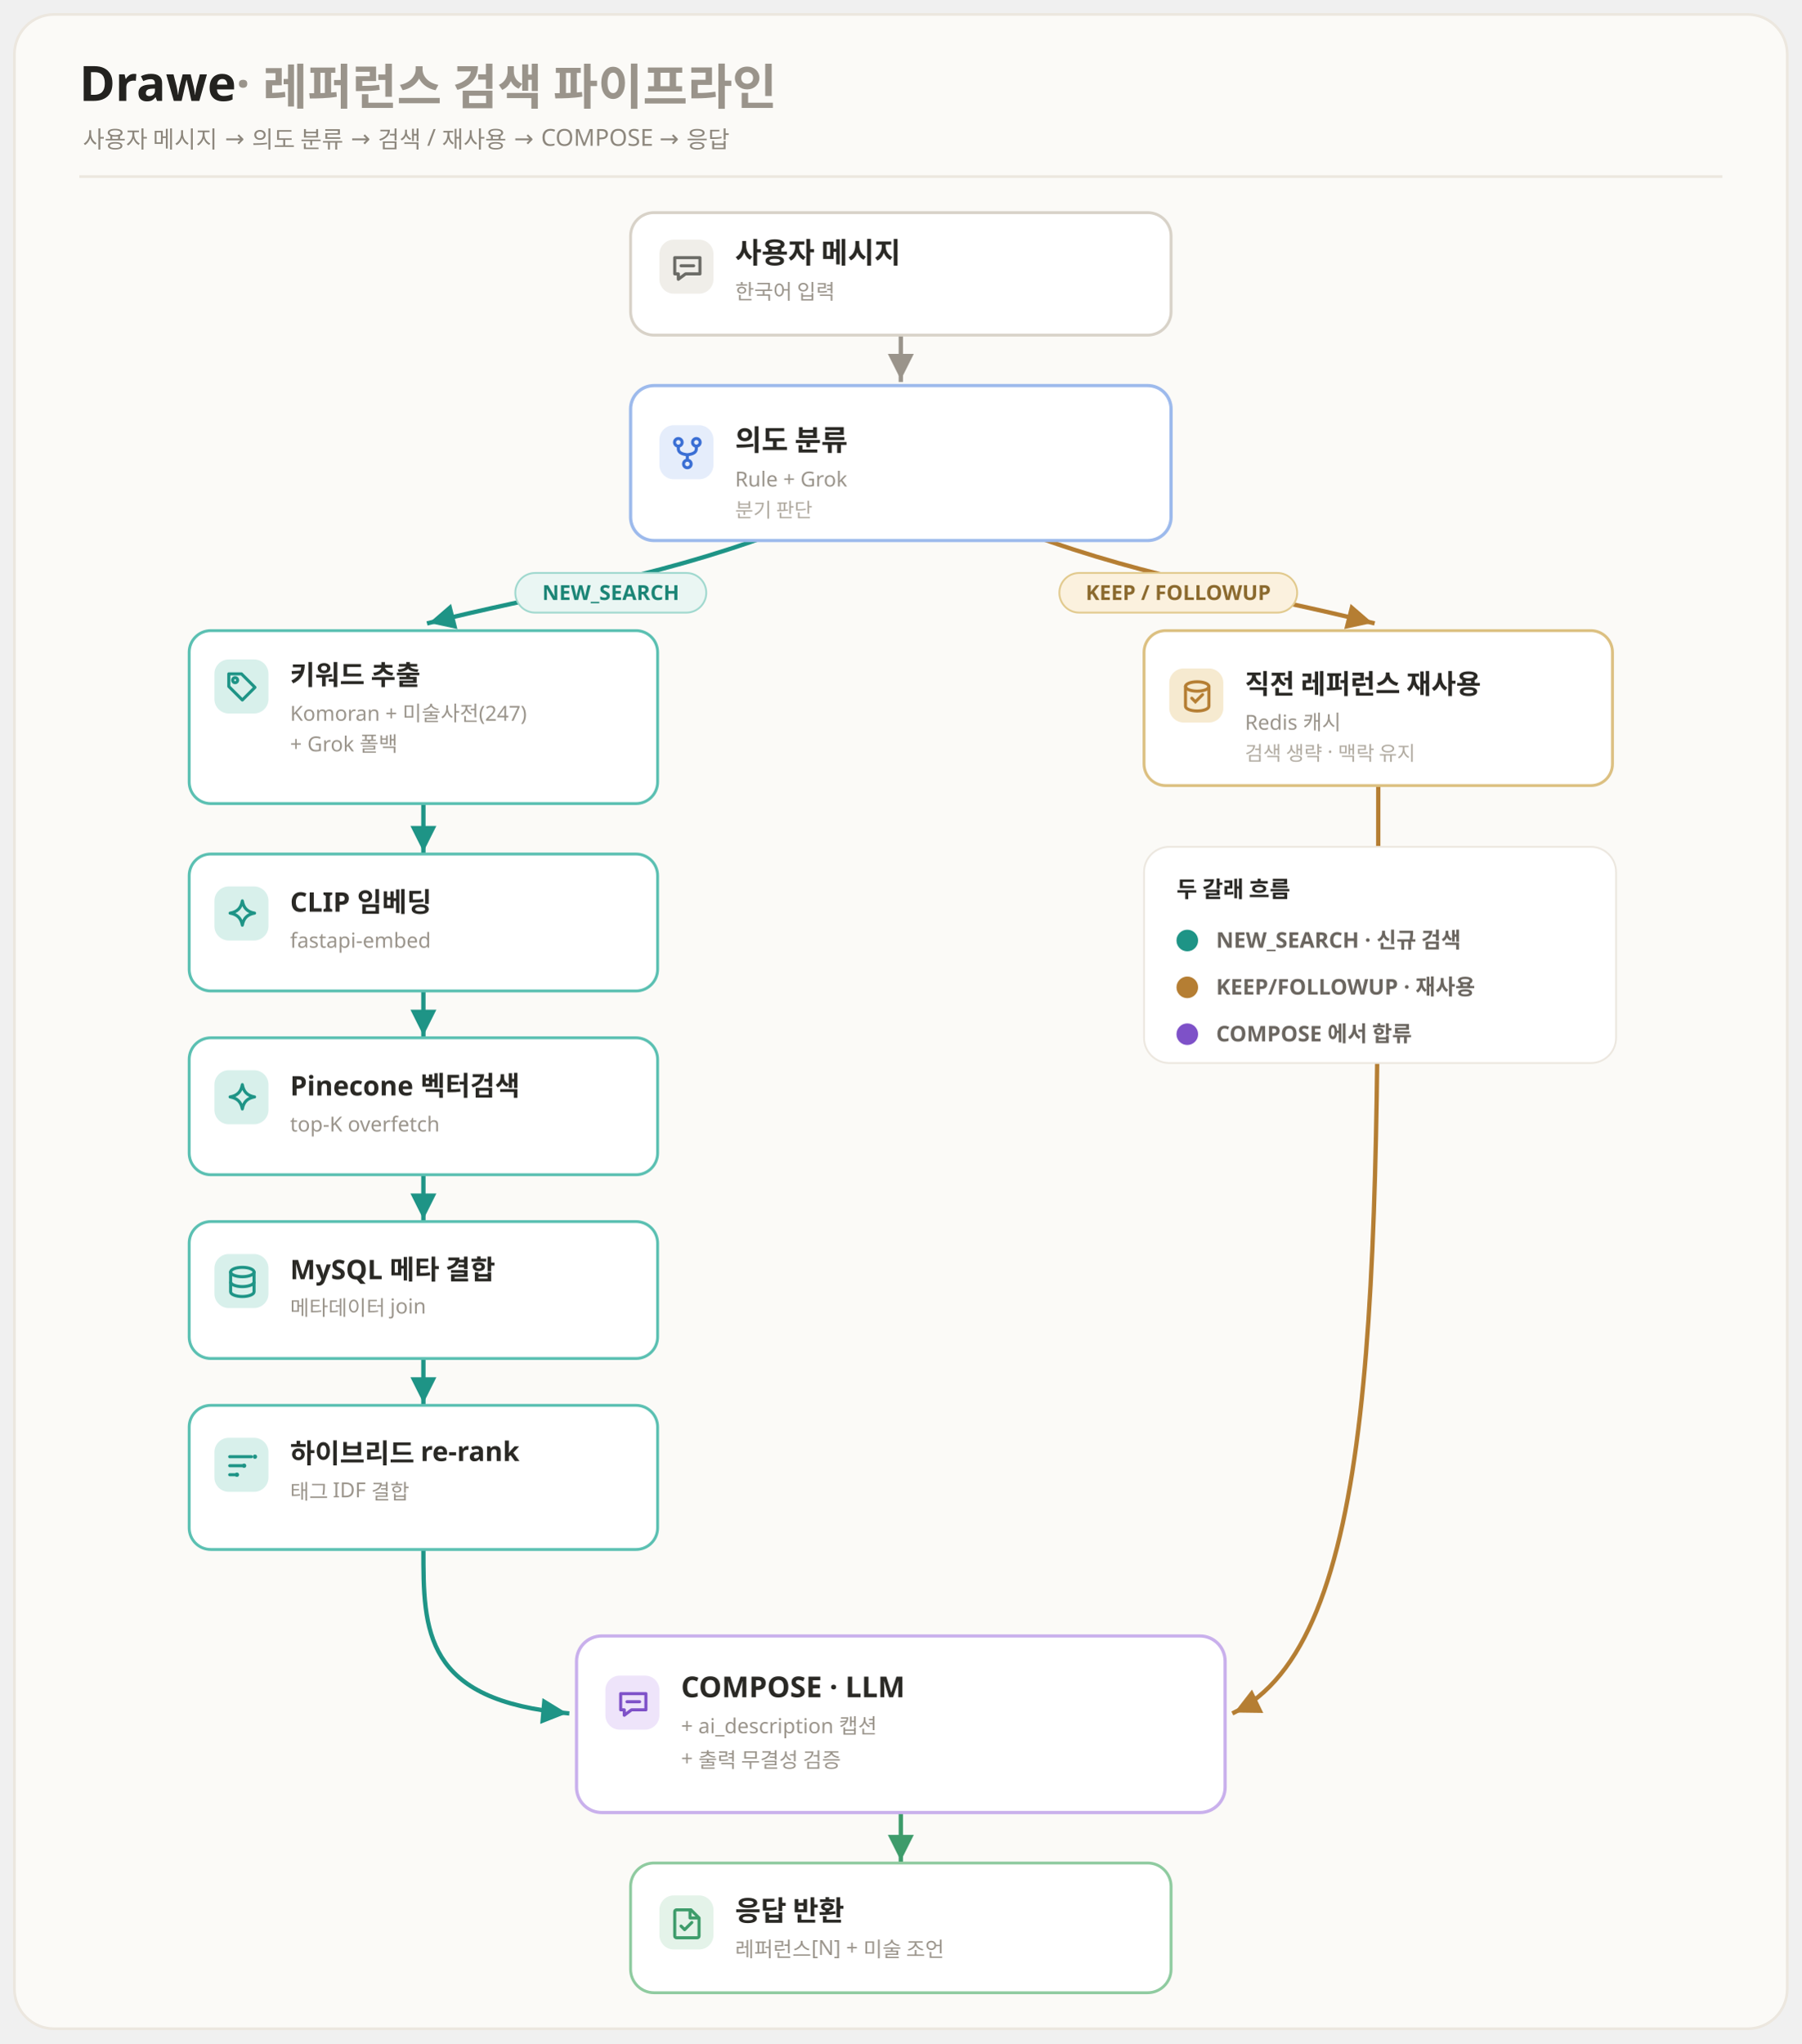
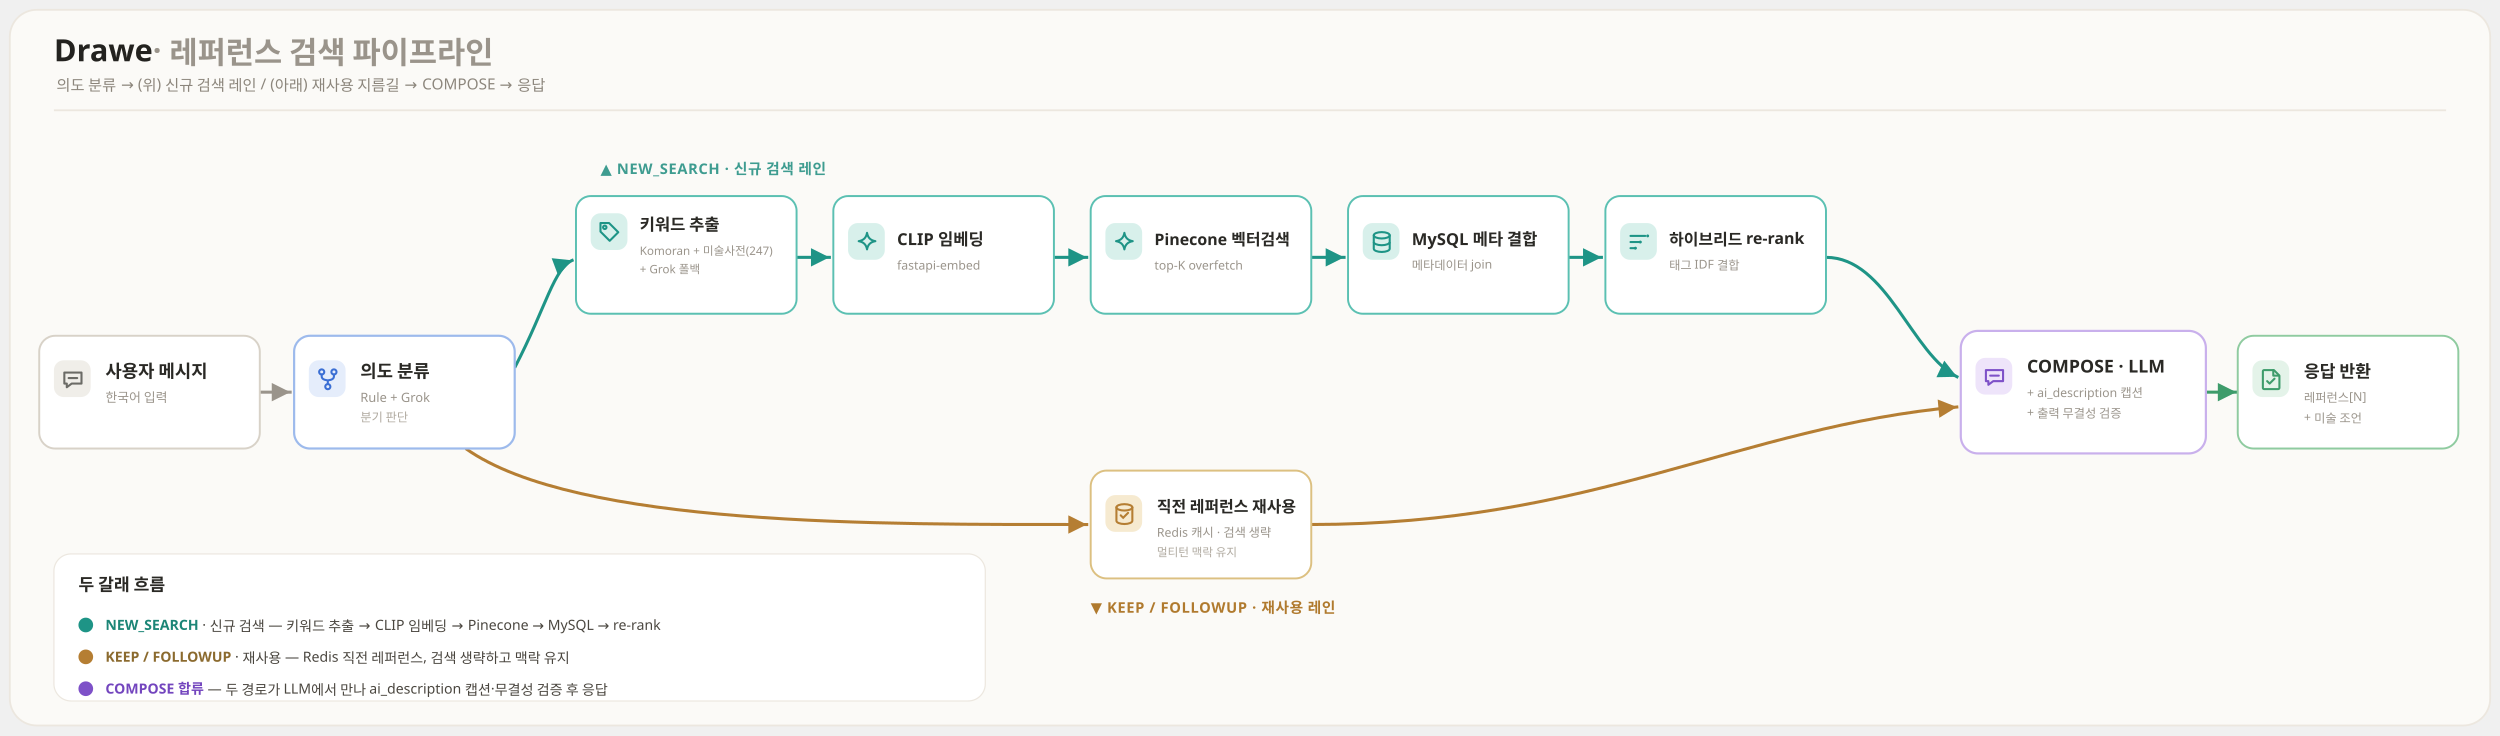
- <svg xmlns="http://www.w3.org/2000/svg" viewBox="0 0 1000 1134" font-family="ui-sans-serif, system-ui, 'Segoe UI', 'Malgun Gothic', sans-serif" role="img" aria-labelledby="ttl desc">
+ <svg xmlns="http://www.w3.org/2000/svg" viewBox="0 0 2040 600" font-family="ui-sans-serif, system-ui, 'Segoe UI', 'Malgun Gothic', sans-serif" role="img" aria-labelledby="ttl desc">
  <defs>
    <g id="ic-chat" stroke="currentColor" stroke-width="1.7" fill="none" stroke-linejoin="round" stroke-linecap="round">
      <path d="M5 6.5h14v9H11l-4 3v-3H5z" />
      <path d="M8.5 11h7" />
    </g>
    <g id="ic-fork" stroke="currentColor" stroke-width="1.7" fill="none" stroke-linecap="round">
      <circle cx="7" cy="6" r="2.1" />
      <circle cx="17" cy="6" r="2.1" />
      <circle cx="12" cy="18" r="2.1" />
      <path d="M7 8.1v1.4c0 2 1.6 3 5 3.4M17 8.1v1.4c0 2-1.6 3-5 3.4M12 13v2.9" />
    </g>
    <g id="ic-tag" stroke="currentColor" stroke-width="1.7" fill="none" stroke-linejoin="round" stroke-linecap="round">
      <path d="M4.5 4.5h7L19 12l-7 7-7.5-7.5z" />
      <circle cx="8" cy="8" r="1.4" />
    </g>
    <g id="ic-spark" stroke="currentColor" stroke-width="1.7" fill="none" stroke-linejoin="round" stroke-linecap="round">
      <path d="M12 4.5c.7 4 2.8 6.1 6.8 6.8-4 .7-6.1 2.8-6.8 6.7-.7-3.9-2.8-6-6.8-6.7 4-.7 6.1-2.8 6.8-6.8z" />
    </g>
    <g id="ic-db" stroke="currentColor" stroke-width="1.7" fill="none">
      <ellipse cx="12" cy="6.5" rx="6.5" ry="2.6" />
      <path d="M5.5 6.5v11c0 1.4 2.9 2.6 6.5 2.6s6.5-1.2 6.5-2.6v-11" stroke-linecap="round" />
      <path d="M5.5 12c0 1.4 2.9 2.6 6.5 2.6s6.5-1.2 6.5-2.6" />
    </g>
    <g id="ic-sort" stroke="currentColor" stroke-width="1.7" fill="none" stroke-linecap="round">
      <path d="M5 7h12M5 12h8M5 17h4" />
      <circle cx="19" cy="7" r="1.2" fill="currentColor" stroke="none" />
      <circle cx="13" cy="12" r="1.2" fill="currentColor" stroke="none" />
      <circle cx="9" cy="17" r="1.2" fill="currentColor" stroke="none" />
    </g>
    <g id="ic-cache" stroke="currentColor" stroke-width="1.7" fill="none" stroke-linecap="round">
      <ellipse cx="12" cy="6.5" rx="6.5" ry="2.6" />
      <path d="M5.5 6.5v11c0 1.4 2.9 2.6 6.5 2.6s6.5-1.2 6.5-2.6v-11" />
      <path d="M9 13l2 2 4-4" />
    </g>
    <g id="ic-resp" stroke="currentColor" stroke-width="1.7" fill="none" stroke-linejoin="round" stroke-linecap="round">
      <path d="M6 4.5h8l4.5 4.5V19a1 1 0 0 1-1 1H6a1 1 0 0 1-1-1V5.5a1 1 0 0 1 1-1z" />
      <path d="M13.5 4.5V9H18" />
      <path d="M8.5 13.5l2 2 4-4" />
    </g>
-     <marker id="m-grey" markerWidth="9" markerHeight="9" refX="6.5" refY="3" orient="auto">
+     <marker id="h-grey" markerWidth="9" markerHeight="9" refX="6.5" refY="3" orient="auto">
      <path d="M0 0l6 3-6 3z" fill="#9A948B" />
    </marker>
-     <marker id="m-blue" markerWidth="9" markerHeight="9" refX="6.5" refY="3" orient="auto">
-       <path d="M0 0l6 3-6 3z" fill="#3B6FD4" />
-     </marker>
-     <marker id="m-teal" markerWidth="9" markerHeight="9" refX="6.5" refY="3" orient="auto">
+     <marker id="h-teal" markerWidth="9" markerHeight="9" refX="6.5" refY="3" orient="auto">
      <path d="M0 0l6 3-6 3z" fill="#1E9486" />
    </marker>
-     <marker id="m-amber" markerWidth="9" markerHeight="9" refX="6.5" refY="3" orient="auto">
+     <marker id="h-amber" markerWidth="9" markerHeight="9" refX="6.5" refY="3" orient="auto">
      <path d="M0 0l6 3-6 3z" fill="#B57E33" />
    </marker>
-     <marker id="m-purple" markerWidth="9" markerHeight="9" refX="6.5" refY="3" orient="auto">
-       <path d="M0 0l6 3-6 3z" fill="#7E51C8" />
-     </marker>
-     <marker id="m-green" markerWidth="9" markerHeight="9" refX="6.5" refY="3" orient="auto">
+     <marker id="h-green" markerWidth="9" markerHeight="9" refX="6.5" refY="3" orient="auto">
      <path d="M0 0l6 3-6 3z" fill="#3E9C6B" />
    </marker>
  </defs>
-   <rect x="8" y="8" width="984" height="1118" rx="22" fill="#FBFAF7" stroke="#ECE7DF" stroke-width="1.5" />
-   <text x="44" y="56" font-size="27" font-weight="800" fill="#23221F">Drawe<tspan fill="#9A948B" font-weight="600"> · 레퍼런스 검색 파이프라인</tspan>
+   <rect x="8" y="8" width="2024" height="584" rx="22" fill="#FBFAF7" stroke="#ECE7DF" stroke-width="1.5" />
+   <text x="44" y="50" font-size="25" font-weight="800" fill="#23221F">Drawe<tspan fill="#9A948B" font-weight="600"> · 레퍼런스 검색 파이프라인</tspan>
  </text>
-   <text x="46" y="82" font-size="13" fill="#8C867C">사용자 메시지 → 의도 분류 → 검색 / 재사용 → COMPOSE → 응답</text>
-   <line x1="44" y1="98" x2="956" y2="98" stroke="#ECE7DF" stroke-width="1.5" />
-   <path d="M500 184 L500 212" fill="none" stroke="#9A948B" stroke-width="2.4" marker-end="url(#m-grey)" />
-   <path d="M430 296 C 360 322 300 330 237 346" fill="none" stroke="#1E9486" stroke-width="2.4" marker-end="url(#m-teal)" />
-   <path d="M570 296 C 640 322 700 330 763 346" fill="none" stroke="#B57E33" stroke-width="2.4" marker-end="url(#m-amber)" />
-   <g fill="none" stroke="#1E9486" stroke-width="2.4">
-     <path d="M235 446 L235 474" marker-end="url(#m-teal)" />
-     <path d="M235 550 L235 576" marker-end="url(#m-teal)" />
-     <path d="M235 652 L235 678" marker-end="url(#m-teal)" />
-     <path d="M235 754 L235 780" marker-end="url(#m-teal)" />
-     <path d="M235 860 C 235 905 235 944 316 951" marker-end="url(#m-teal)" />
+   <text x="46" y="74" font-size="12.5" fill="#8C867C">의도 분류 → (위) 신규 검색 레인 / (아래) 재사용 지름길 → COMPOSE → 응답</text>
+   <line x1="44" y1="90" x2="1996" y2="90" stroke="#ECE7DF" stroke-width="1.5" />
+   <text x="490" y="142" font-size="12" font-weight="700" letter-spacing="0.5" fill="#3E9C90">▲ NEW_SEARCH · 신규 검색 레인</text>
+   <text x="890" y="500" font-size="12" font-weight="700" letter-spacing="0.5" fill="#B07A2E">▼ KEEP / FOLLOWUP · 재사용 레인</text>
+   <path d="M212 320 L238 320" fill="none" stroke="#9A948B" stroke-width="2.5" marker-end="url(#h-grey)" />
+   <path d="M420 300 C 446 250 452 218 468 212" fill="none" stroke="#1E9486" stroke-width="2.5" marker-end="url(#h-teal)" />
+   <path d="M380 366 C 470 430 720 428 888 428" fill="none" stroke="#B57E33" stroke-width="2.5" marker-end="url(#h-amber)" />
+   <g fill="none" stroke="#1E9486" stroke-width="2.5">
+     <path d="M650 210 L678 210" marker-end="url(#h-teal)" />
+     <path d="M860 210 L888 210" marker-end="url(#h-teal)" />
+     <path d="M1070 210 L1098 210" marker-end="url(#h-teal)" />
+     <path d="M1280 210 L1308 210" marker-end="url(#h-teal)" />
+     <path d="M1490 210 C 1540 210 1560 290 1598 308" marker-end="url(#h-teal)" />
  </g>
-   <path d="M765 436 C 765 720 765 912 684 951" fill="none" stroke="#B57E33" stroke-width="2.4" marker-end="url(#m-amber)" />
-   <path d="M500 1006 L500 1034" fill="none" stroke="#3E9C6B" stroke-width="2.4" marker-end="url(#m-green)" />
-   <g font-size="11.5" font-weight="700">
-     <rect x="286" y="318" width="106" height="22" rx="11" fill="#EAF6F3" stroke="#9FD8CE" />
-     <text x="339" y="333" text-anchor="middle" fill="#1B8576">NEW_SEARCH</text>
-     <rect x="588" y="318" width="132" height="22" rx="11" fill="#FBF1DE" stroke="#E1C98C" />
-     <text x="654" y="333" text-anchor="middle" fill="#8B6A2E">KEEP / FOLLOWUP</text>
+   <path d="M1070 428 C 1300 428 1420 348 1598 332" fill="none" stroke="#B57E33" stroke-width="2.5" marker-end="url(#h-amber)" />
+   <path d="M1800 320 L1826 320" fill="none" stroke="#3E9C6B" stroke-width="2.5" marker-end="url(#h-green)" />
+   <g>
+     <rect x="470" y="160" width="180" height="96" rx="12" fill="#FFFFFF" stroke="#5BC0B2" stroke-width="1.6" />
+     <g transform="translate(484,176)" color="#1E9486">
+       <rect x="-2" y="-2" width="30" height="30" rx="8" fill="#D8F0EB" />
+       <use href="#ic-tag" x="1.5" y="1.5" />
+     </g>
+     <text x="522" y="188" font-size="13.5" font-weight="700" fill="#2A2925">키워드 추출</text>
+     <text x="522" y="208" font-size="9.5" fill="#9A948B">Komoran + 미술사전(247)</text>
+     <text x="522" y="223" font-size="9.5" fill="#9A948B">+ Grok 폴백</text>
  </g>
  <g>
-     <rect x="350" y="118" width="300" height="68" rx="13" fill="#FFFFFF" stroke="#D8D2C8" stroke-width="1.6" />
-     <g transform="translate(368,135)" color="#6B6B66">
+     <rect x="680" y="160" width="180" height="96" rx="12" fill="#FFFFFF" stroke="#5BC0B2" stroke-width="1.6" />
+     <g transform="translate(694,184)" color="#1E9486">
+       <rect x="-2" y="-2" width="30" height="30" rx="8" fill="#D8F0EB" />
+       <use href="#ic-spark" x="1.5" y="1.5" />
+     </g>
+     <text x="732" y="200" font-size="13.5" font-weight="700" fill="#2A2925">CLIP 임베딩</text>
+     <text x="732" y="220" font-size="10" fill="#9A948B">fastapi-embed</text>
+   </g>
+   <g>
+     <rect x="890" y="160" width="180" height="96" rx="12" fill="#FFFFFF" stroke="#5BC0B2" stroke-width="1.6" />
+     <g transform="translate(904,184)" color="#1E9486">
+       <rect x="-2" y="-2" width="30" height="30" rx="8" fill="#D8F0EB" />
+       <use href="#ic-spark" x="1.5" y="1.5" />
+     </g>
+     <text x="942" y="200" font-size="13" font-weight="700" fill="#2A2925">Pinecone 벡터검색</text>
+     <text x="942" y="220" font-size="10" fill="#9A948B">top-K overfetch</text>
+   </g>
+   <g>
+     <rect x="1100" y="160" width="180" height="96" rx="12" fill="#FFFFFF" stroke="#5BC0B2" stroke-width="1.6" />
+     <g transform="translate(1114,184)" color="#1E9486">
+       <rect x="-2" y="-2" width="30" height="30" rx="8" fill="#D8F0EB" />
+       <use href="#ic-db" x="1.5" y="1.5" />
+     </g>
+     <text x="1152" y="200" font-size="13.5" font-weight="700" fill="#2A2925">MySQL 메타 결합</text>
+     <text x="1152" y="220" font-size="10" fill="#9A948B">메타데이터 join</text>
+   </g>
+   <g>
+     <rect x="1310" y="160" width="180" height="96" rx="12" fill="#FFFFFF" stroke="#5BC0B2" stroke-width="1.6" />
+     <g transform="translate(1324,184)" color="#1E9486">
+       <rect x="-2" y="-2" width="30" height="30" rx="8" fill="#D8F0EB" />
+       <use href="#ic-sort" x="1.5" y="1.5" />
+     </g>
+     <text x="1362" y="200" font-size="13" font-weight="700" fill="#2A2925">하이브리드 re-rank</text>
+     <text x="1362" y="220" font-size="10" fill="#9A948B">태그 IDF 결합</text>
+   </g>
+   <g>
+     <rect x="32" y="274" width="180" height="92" rx="13" fill="#FFFFFF" stroke="#D8D2C8" stroke-width="1.6" />
+     <g transform="translate(46,296)" color="#6B6B66">
      <rect x="-2" y="-2" width="30" height="30" rx="8" fill="#F0EEE9" />
      <use href="#ic-chat" x="1.5" y="1.5" />
    </g>
-     <text x="408" y="146" font-size="16" font-weight="700" fill="#2A2925">사용자 메시지</text>
-     <text x="408" y="166" font-size="11.5" fill="#9A948B">한국어 입력</text>
+     <text x="86" y="308" font-size="14.5" font-weight="700" fill="#2A2925">사용자 메시지</text>
+     <text x="86" y="328" font-size="10.5" fill="#9A948B">한국어 입력</text>
  </g>
  <g>
-     <rect x="350" y="214" width="300" height="86" rx="13" fill="#FFFFFF" stroke="#9DBAEC" stroke-width="1.8" />
-     <g transform="translate(368,238)" color="#3B6FD4">
+     <rect x="240" y="274" width="180" height="92" rx="13" fill="#FFFFFF" stroke="#9DBAEC" stroke-width="1.8" />
+     <g transform="translate(254,296)" color="#3B6FD4">
      <rect x="-2" y="-2" width="30" height="30" rx="8" fill="#E5EDFB" />
      <use href="#ic-fork" x="1.5" y="1.5" />
    </g>
-     <text x="408" y="250" font-size="16" font-weight="700" fill="#2A2925">의도 분류</text>
-     <text x="408" y="270" font-size="11.5" fill="#9A948B">Rule + Grok</text>
-     <text x="408" y="287" font-size="11" fill="#B0AAA0">분기 판단</text>
+     <text x="294" y="308" font-size="14.5" font-weight="700" fill="#2A2925">의도 분류</text>
+     <text x="294" y="328" font-size="10.5" fill="#9A948B">Rule + Grok</text>
+     <text x="294" y="344" font-size="10" fill="#B0AAA0">분기 판단</text>
  </g>
  <g>
-     <rect x="105" y="350" width="260" height="96" rx="12" fill="#FFFFFF" stroke="#5BC0B2" stroke-width="1.6" />
-     <g transform="translate(121,368)" color="#1E9486">
-       <rect x="-2" y="-2" width="30" height="30" rx="8" fill="#D8F0EB" />
-       <use href="#ic-tag" x="1.5" y="1.5" />
+     <rect x="1600" y="270" width="200" height="100" rx="14" fill="#FFFFFF" stroke="#C9B0EC" stroke-width="1.8" />
+     <g transform="translate(1614,294)" color="#7E51C8">
+       <rect x="-2" y="-2" width="30" height="30" rx="8" fill="#EEE4FA" />
+       <use href="#ic-chat" x="1.5" y="1.5" />
    </g>
-     <text x="161" y="380" font-size="15" font-weight="700" fill="#2A2925">키워드 추출</text>
-     <text x="161" y="400" font-size="11.5" fill="#9A948B">Komoran + 미술사전(247)</text>
-     <text x="161" y="417" font-size="11.5" fill="#9A948B">+ Grok 폴백</text>
+     <text x="1654" y="304" font-size="14.5" font-weight="700" fill="#2A2925">COMPOSE · LLM</text>
+     <text x="1654" y="324" font-size="10" fill="#9A948B">+ ai_description 캡션</text>
+     <text x="1654" y="340" font-size="10" fill="#9A948B">+ 출력 무결성 검증</text>
  </g>
  <g>
-     <rect x="105" y="474" width="260" height="76" rx="12" fill="#FFFFFF" stroke="#5BC0B2" stroke-width="1.6" />
-     <g transform="translate(121,494)" color="#1E9486">
-       <rect x="-2" y="-2" width="30" height="30" rx="8" fill="#D8F0EB" />
-       <use href="#ic-spark" x="1.5" y="1.5" />
+     <rect x="1826" y="274" width="180" height="92" rx="13" fill="#FFFFFF" stroke="#8FCBA0" stroke-width="1.6" />
+     <g transform="translate(1840,296)" color="#3E9C6B">
+       <rect x="-2" y="-2" width="30" height="30" rx="8" fill="#E4F3E9" />
+       <use href="#ic-resp" x="1.5" y="1.5" />
    </g>
-     <text x="161" y="506" font-size="15" font-weight="700" fill="#2A2925">CLIP 임베딩</text>
-     <text x="161" y="526" font-size="11.5" fill="#9A948B">fastapi-embed</text>
+     <text x="1880" y="308" font-size="14" font-weight="700" fill="#2A2925">응답 반환</text>
+     <text x="1880" y="328" font-size="10" fill="#9A948B">레퍼런스[N]</text>
+     <text x="1880" y="344" font-size="10" fill="#9A948B">+ 미술 조언</text>
  </g>
  <g>
-     <rect x="105" y="576" width="260" height="76" rx="12" fill="#FFFFFF" stroke="#5BC0B2" stroke-width="1.6" />
-     <g transform="translate(121,596)" color="#1E9486">
-       <rect x="-2" y="-2" width="30" height="30" rx="8" fill="#D8F0EB" />
-       <use href="#ic-spark" x="1.5" y="1.5" />
-     </g>
-     <text x="161" y="608" font-size="15" font-weight="700" fill="#2A2925">Pinecone 벡터검색</text>
-     <text x="161" y="628" font-size="11.5" fill="#9A948B">top-K overfetch</text>
-   </g>
-   <g>
-     <rect x="105" y="678" width="260" height="76" rx="12" fill="#FFFFFF" stroke="#5BC0B2" stroke-width="1.6" />
-     <g transform="translate(121,698)" color="#1E9486">
-       <rect x="-2" y="-2" width="30" height="30" rx="8" fill="#D8F0EB" />
-       <use href="#ic-db" x="1.5" y="1.5" />
-     </g>
-     <text x="161" y="710" font-size="15" font-weight="700" fill="#2A2925">MySQL 메타 결합</text>
-     <text x="161" y="730" font-size="11.5" fill="#9A948B">메타데이터 join</text>
-   </g>
-   <g>
-     <rect x="105" y="780" width="260" height="80" rx="12" fill="#FFFFFF" stroke="#5BC0B2" stroke-width="1.6" />
-     <g transform="translate(121,800)" color="#1E9486">
-       <rect x="-2" y="-2" width="30" height="30" rx="8" fill="#D8F0EB" />
-       <use href="#ic-sort" x="1.5" y="1.5" />
-     </g>
-     <text x="161" y="812" font-size="15" font-weight="700" fill="#2A2925">하이브리드 re-rank</text>
-     <text x="161" y="832" font-size="11.5" fill="#9A948B">태그 IDF 결합</text>
-   </g>
-   <g>
-     <rect x="635" y="350" width="260" height="86" rx="12" fill="#FFFFFF" stroke="#DCC081" stroke-width="1.6" />
-     <g transform="translate(651,373)" color="#B57E33">
+     <rect x="890" y="384" width="180" height="88" rx="13" fill="#FFFFFF" stroke="#DCC081" stroke-width="1.6" />
+     <g transform="translate(904,406)" color="#B57E33">
      <rect x="-2" y="-2" width="30" height="30" rx="8" fill="#F6EAD0" />
      <use href="#ic-cache" x="1.5" y="1.5" />
    </g>
-     <text x="691" y="385" font-size="15" font-weight="700" fill="#2A2925">직전 레퍼런스 재사용</text>
-     <text x="691" y="405" font-size="11.5" fill="#9A948B">Redis 캐시</text>
-     <text x="691" y="422" font-size="11" fill="#B0AAA0">검색 생략 · 맥락 유지</text>
+     <text x="944" y="418" font-size="13" font-weight="700" fill="#2A2925">직전 레퍼런스 재사용</text>
+     <text x="944" y="438" font-size="10" fill="#9A948B">Redis 캐시 · 검색 생략</text>
+     <text x="944" y="454" font-size="9.5" fill="#B0AAA0">멀티턴 맥락 유지</text>
  </g>
-   <g>
-     <rect x="320" y="908" width="360" height="98" rx="14" fill="#FFFFFF" stroke="#C9B0EC" stroke-width="1.8" />
-     <g transform="translate(338,932)" color="#7E51C8">
-       <rect x="-2" y="-2" width="30" height="30" rx="8" fill="#EEE4FA" />
-       <use href="#ic-chat" x="1.5" y="1.5" />
-     </g>
-     <text x="378" y="942" font-size="16" font-weight="700" fill="#2A2925">COMPOSE · LLM</text>
-     <text x="378" y="962" font-size="11.5" fill="#9A948B">+ ai_description 캡션</text>
-     <text x="378" y="980" font-size="11.5" fill="#9A948B">+ 출력 무결성 검증</text>
-   </g>
-   <g>
-     <rect x="350" y="1034" width="300" height="72" rx="13" fill="#FFFFFF" stroke="#8FCBA0" stroke-width="1.6" />
-     <g transform="translate(368,1054)" color="#3E9C6B">
-       <rect x="-2" y="-2" width="30" height="30" rx="8" fill="#E4F3E9" />
-       <use href="#ic-resp" x="1.5" y="1.5" />
-     </g>
-     <text x="408" y="1066" font-size="15.5" font-weight="700" fill="#2A2925">응답 반환</text>
-     <text x="408" y="1086" font-size="11.5" fill="#9A948B">레퍼런스[N] + 미술 조언</text>
-   </g>
-   <g transform="translate(635,470)" font-size="12" font-weight="600">
-     <rect x="0" y="0" width="262" height="120" rx="14" fill="#FFFFFF" stroke="#ECE7DF" />
-     <text x="18" y="28" font-size="12.5" font-weight="700" fill="#2A2925">두 갈래 흐름</text>
-     <circle cx="24" cy="52" r="6" fill="#1E9486" />
-     <text x="40" y="56" fill="#6B6660">NEW_SEARCH · 신규 검색</text>
-     <circle cx="24" cy="78" r="6" fill="#B57E33" />
-     <text x="40" y="82" fill="#6B6660">KEEP/FOLLOWUP · 재사용</text>
-     <circle cx="24" cy="104" r="6" fill="#7E51C8" />
-     <text x="40" y="108" fill="#6B6660">COMPOSE 에서 합류</text>
+   <g transform="translate(44,452)">
+     <rect x="0" y="0" width="760" height="120" rx="14" fill="#FFFFFF" stroke="#ECE7DF" />
+     <text x="20" y="30" font-size="14" font-weight="700" fill="#2A2925">두 갈래 흐름</text>
+     <circle cx="26" cy="58" r="6" fill="#1E9486" />
+     <text x="42" y="62" font-size="11.5" fill="#4A463F">
+       <tspan font-weight="700" fill="#1B8576">NEW_SEARCH</tspan> · 신규 검색 — 키워드 추출 → CLIP 임베딩 → Pinecone → MySQL → re-rank</text>
+     <circle cx="26" cy="84" r="6" fill="#B57E33" />
+     <text x="42" y="88" font-size="11.5" fill="#4A463F">
+       <tspan font-weight="700" fill="#8B6A2E">KEEP / FOLLOWUP</tspan> · 재사용 — Redis 직전 레퍼런스, 검색 생략하고 맥락 유지</text>
+     <circle cx="26" cy="110" r="6" fill="#7E51C8" />
+     <text x="42" y="114" font-size="11.5" fill="#4A463F">
+       <tspan font-weight="700" fill="#7345BE">COMPOSE 합류</tspan> — 두 경로가 LLM에서 만나 ai_description 캡션·무결성 검증 후 응답</text>
  </g>
</svg>
